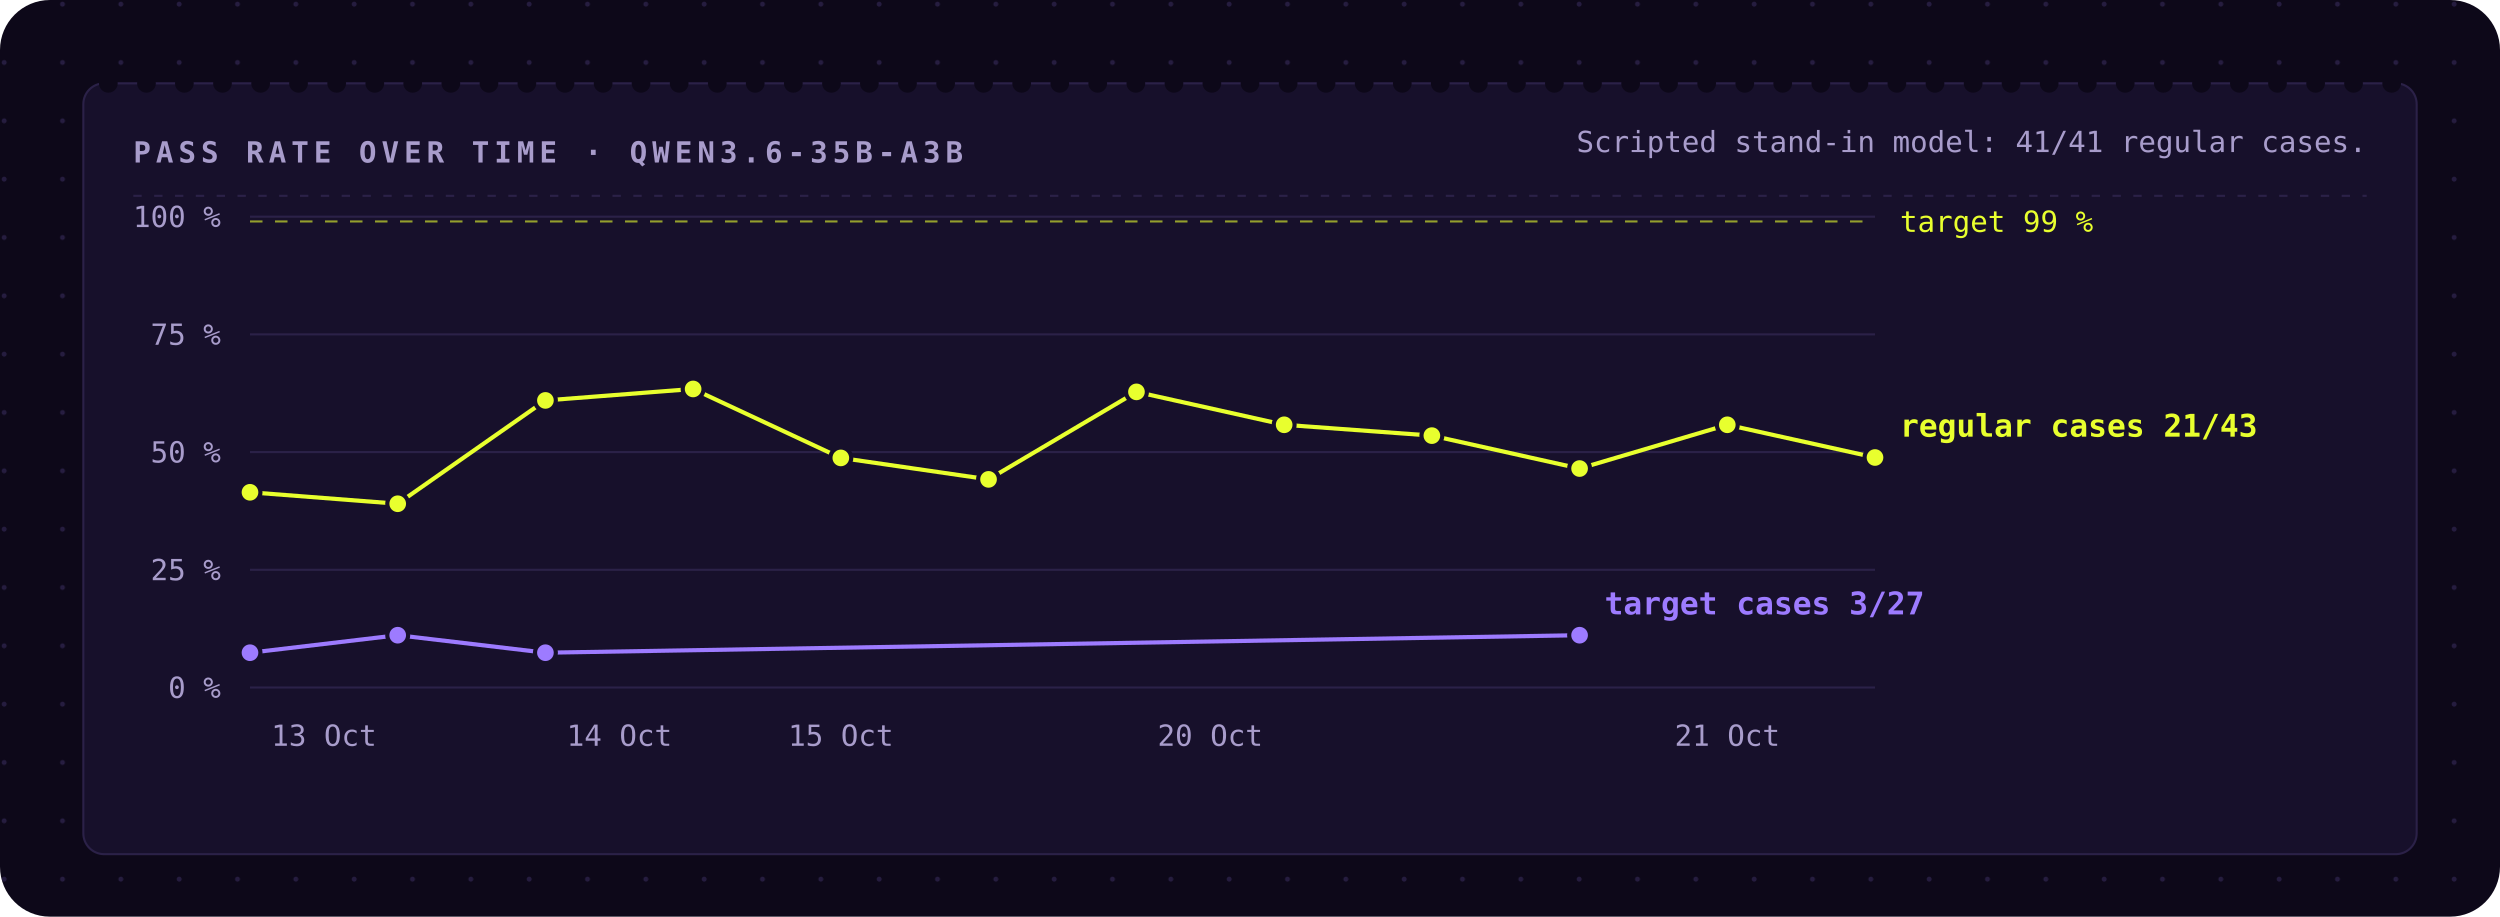
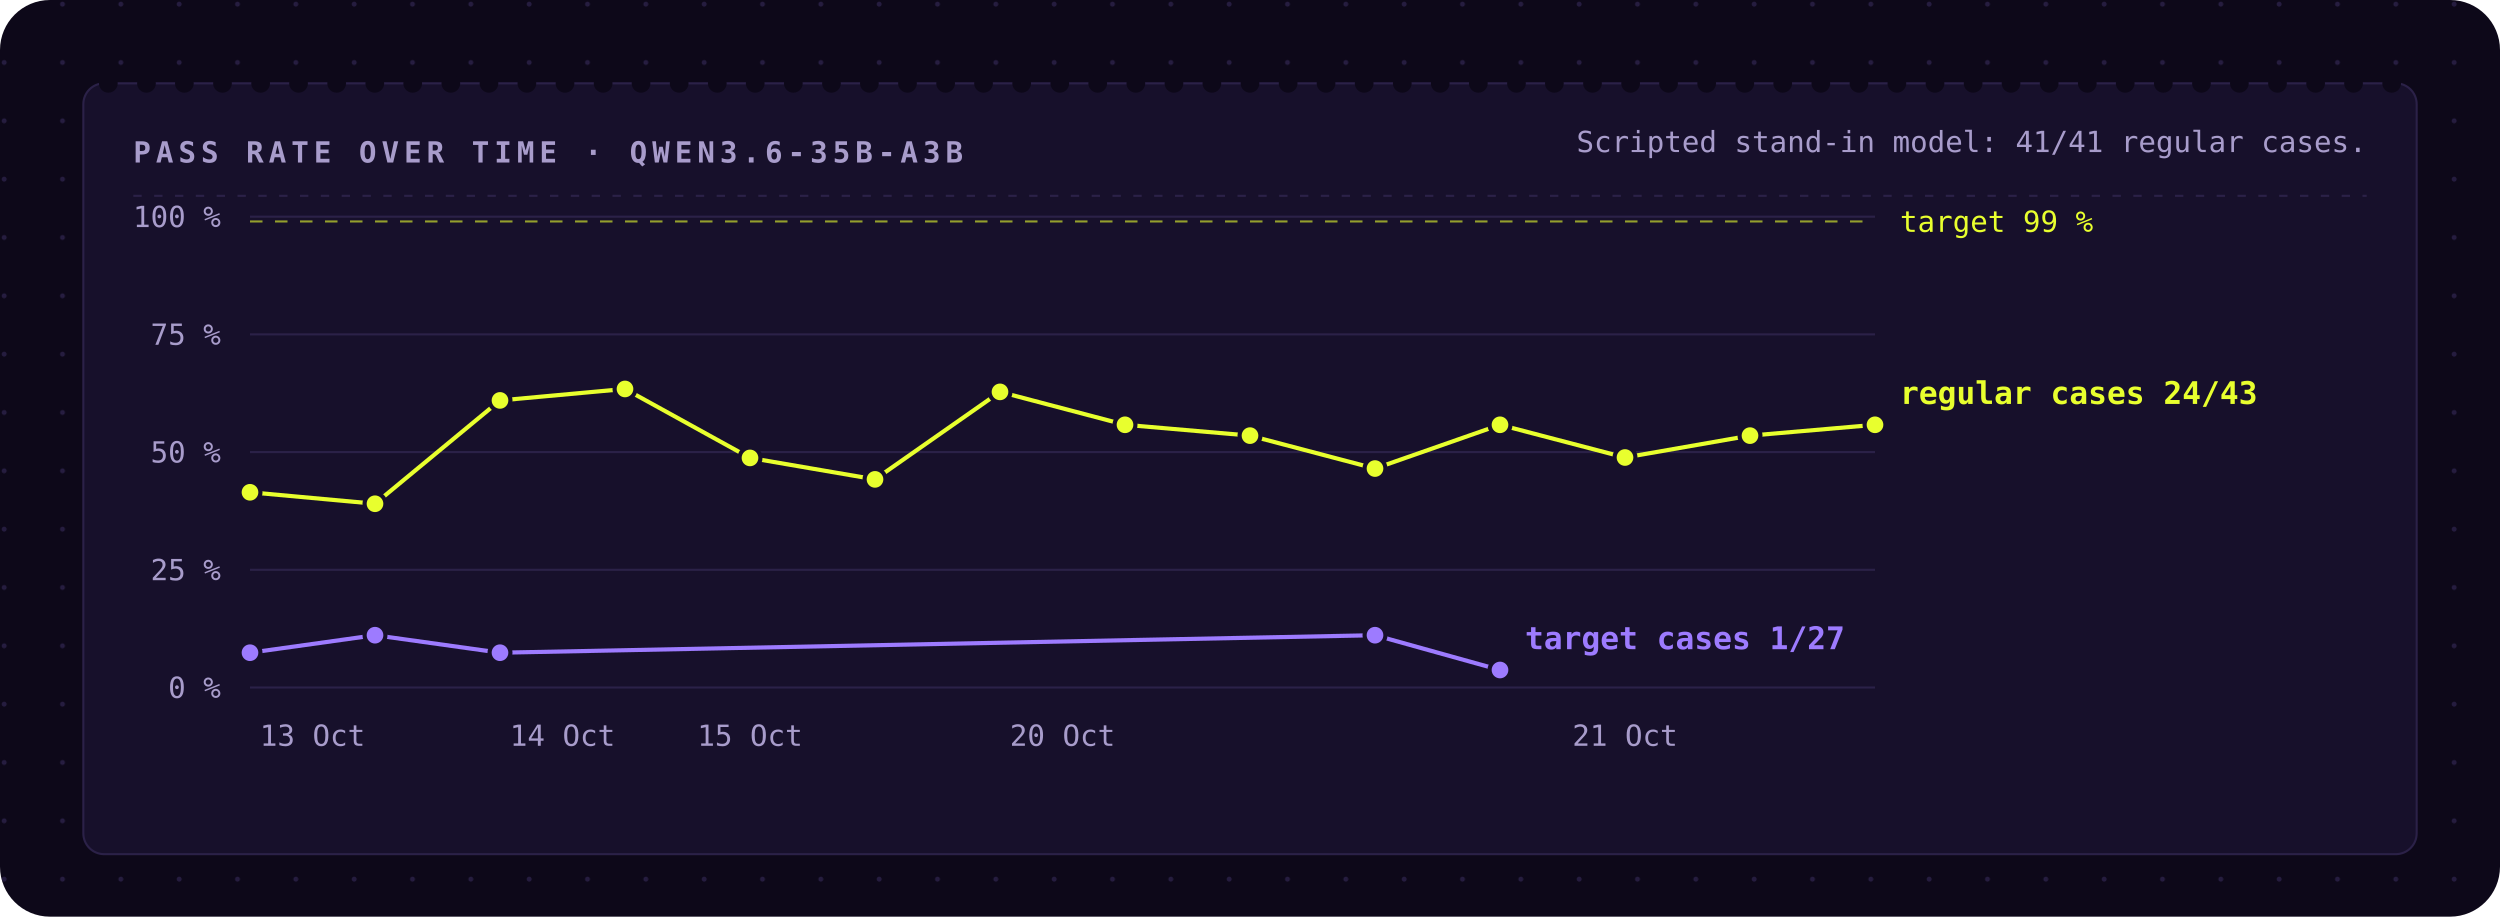
<svg xmlns="http://www.w3.org/2000/svg" width="1200" height="440" viewBox="0 0 1200 440" role="img" aria-labelledby="t d">
  <style>text{font-family:ui-monospace, 'JetBrains Mono', 'SF Mono', Menlo, Consolas, 'DejaVu Sans Mono', monospace}</style>
  <defs>
    <filter id="glow" filterUnits="userSpaceOnUse" x="0" y="0" width="1200" height="440">
      <feGaussianBlur stdDeviation="6" />
    </filter>
    <filter id="soft" filterUnits="userSpaceOnUse" x="0" y="0" width="1200" height="440">
      <feGaussianBlur stdDeviation="2.2" />
    </filter>
  </defs>
  <rect width="1200" height="440" rx="24" fill="#0D0819" />
  <pattern id="dots" width="28" height="28" patternUnits="userSpaceOnUse">
    <circle cx="2" cy="2" r="1.2" fill="#2B2148" />
  </pattern>
  <rect width="1200" height="440" rx="24" fill="url(#dots)" opacity="0.8" />
  <rect x="40" y="40" width="1120" height="370" rx="10" fill="#17102B" stroke="#2B2148" />
  <circle cx="52" cy="40" r="4.5" fill="#0D0819" />
  <circle cx="70.3" cy="40" r="4.5" fill="#0D0819" />
  <circle cx="88.5" cy="40" r="4.5" fill="#0D0819" />
  <circle cx="106.8" cy="40" r="4.5" fill="#0D0819" />
  <circle cx="125.1" cy="40" r="4.5" fill="#0D0819" />
  <circle cx="143.3" cy="40" r="4.5" fill="#0D0819" />
  <circle cx="161.6" cy="40" r="4.5" fill="#0D0819" />
  <circle cx="179.9" cy="40" r="4.5" fill="#0D0819" />
  <circle cx="198.1" cy="40" r="4.5" fill="#0D0819" />
  <circle cx="216.4" cy="40" r="4.5" fill="#0D0819" />
  <circle cx="234.7" cy="40" r="4.5" fill="#0D0819" />
  <circle cx="252.9" cy="40" r="4.5" fill="#0D0819" />
  <circle cx="271.2" cy="40" r="4.5" fill="#0D0819" />
  <circle cx="289.5" cy="40" r="4.5" fill="#0D0819" />
  <circle cx="307.7" cy="40" r="4.5" fill="#0D0819" />
  <circle cx="326" cy="40" r="4.5" fill="#0D0819" />
  <circle cx="344.3" cy="40" r="4.5" fill="#0D0819" />
  <circle cx="362.5" cy="40" r="4.5" fill="#0D0819" />
  <circle cx="380.8" cy="40" r="4.5" fill="#0D0819" />
  <circle cx="399.1" cy="40" r="4.5" fill="#0D0819" />
  <circle cx="417.3" cy="40" r="4.5" fill="#0D0819" />
  <circle cx="435.6" cy="40" r="4.5" fill="#0D0819" />
  <circle cx="453.9" cy="40" r="4.5" fill="#0D0819" />
  <circle cx="472.1" cy="40" r="4.5" fill="#0D0819" />
  <circle cx="490.4" cy="40" r="4.5" fill="#0D0819" />
  <circle cx="508.7" cy="40" r="4.5" fill="#0D0819" />
  <circle cx="526.9" cy="40" r="4.5" fill="#0D0819" />
  <circle cx="545.2" cy="40" r="4.5" fill="#0D0819" />
  <circle cx="563.5" cy="40" r="4.5" fill="#0D0819" />
  <circle cx="581.7" cy="40" r="4.5" fill="#0D0819" />
  <circle cx="600" cy="40" r="4.5" fill="#0D0819" />
  <circle cx="618.3" cy="40" r="4.5" fill="#0D0819" />
  <circle cx="636.5" cy="40" r="4.5" fill="#0D0819" />
  <circle cx="654.8" cy="40" r="4.5" fill="#0D0819" />
  <circle cx="673.1" cy="40" r="4.5" fill="#0D0819" />
  <circle cx="691.3" cy="40" r="4.5" fill="#0D0819" />
  <circle cx="709.6" cy="40" r="4.5" fill="#0D0819" />
  <circle cx="727.9" cy="40" r="4.5" fill="#0D0819" />
  <circle cx="746.1" cy="40" r="4.5" fill="#0D0819" />
  <circle cx="764.4" cy="40" r="4.5" fill="#0D0819" />
  <circle cx="782.7" cy="40" r="4.5" fill="#0D0819" />
  <circle cx="800.9" cy="40" r="4.5" fill="#0D0819" />
  <circle cx="819.2" cy="40" r="4.5" fill="#0D0819" />
  <circle cx="837.5" cy="40" r="4.5" fill="#0D0819" />
  <circle cx="855.7" cy="40" r="4.5" fill="#0D0819" />
  <circle cx="874" cy="40" r="4.5" fill="#0D0819" />
  <circle cx="892.3" cy="40" r="4.5" fill="#0D0819" />
  <circle cx="910.5" cy="40" r="4.5" fill="#0D0819" />
  <circle cx="928.8" cy="40" r="4.5" fill="#0D0819" />
  <circle cx="947.1" cy="40" r="4.5" fill="#0D0819" />
  <circle cx="965.3" cy="40" r="4.5" fill="#0D0819" />
  <circle cx="983.6" cy="40" r="4.5" fill="#0D0819" />
  <circle cx="1001.9" cy="40" r="4.5" fill="#0D0819" />
  <circle cx="1020.1" cy="40" r="4.5" fill="#0D0819" />
  <circle cx="1038.4" cy="40" r="4.5" fill="#0D0819" />
  <circle cx="1056.7" cy="40" r="4.5" fill="#0D0819" />
  <circle cx="1074.9" cy="40" r="4.5" fill="#0D0819" />
  <circle cx="1093.2" cy="40" r="4.5" fill="#0D0819" />
  <circle cx="1111.5" cy="40" r="4.5" fill="#0D0819" />
  <circle cx="1129.7" cy="40" r="4.5" fill="#0D0819" />
  <circle cx="1148" cy="40" r="4.5" fill="#0D0819" />
  <text x="64" y="78" font-size="14" fill="#A89CCB" font-weight="700" letter-spacing="2.4">PASS RATE OVER TIME · QWEN3.6-35B-A3B</text>
  <text x="1136" y="78" font-size="14" fill="#A89CCB" text-anchor="end" />
  <line x1="64" y1="94" x2="1136" y2="94" stroke="#2B2148" stroke-dasharray="4 6" />
  <line x1="120" y1="330" x2="900" y2="330" stroke="#2B2148" />
  <text x="106" y="335" font-size="14" fill="#A89CCB" text-anchor="end">0 %</text>
  <line x1="120" y1="273.5" x2="900" y2="273.5" stroke="#2B2148" />
  <text x="106" y="278.5" font-size="14" fill="#A89CCB" text-anchor="end">25 %</text>
  <line x1="120" y1="217" x2="900" y2="217" stroke="#2B2148" />
  <text x="106" y="222" font-size="14" fill="#A89CCB" text-anchor="end">50 %</text>
  <line x1="120" y1="160.5" x2="900" y2="160.5" stroke="#2B2148" />
  <text x="106" y="165.5" font-size="14" fill="#A89CCB" text-anchor="end">75 %</text>
  <line x1="120" y1="104" x2="900" y2="104" stroke="#2B2148" />
  <text x="106" y="109" font-size="14" fill="#A89CCB" text-anchor="end">100 %</text>
  <line x1="120" y1="106.3" x2="900" y2="106.3" stroke="#E8FF2E" stroke-dasharray="6 6" opacity="0.6" />
  <text x="912" y="111.3" font-size="14" fill="#E8FF2E">target 99 %</text>
-   <text x="155.5" y="358" font-size="14" fill="#A89CCB" text-anchor="middle">13 Oct</text>
-   <text x="297.3" y="358" font-size="14" fill="#A89CCB" text-anchor="middle">14 Oct</text>
-   <text x="403.6" y="358" font-size="14" fill="#A89CCB" text-anchor="middle">15 Oct</text>
-   <text x="580.9" y="358" font-size="14" fill="#A89CCB" text-anchor="middle">20 Oct</text>
-   <text x="829.1" y="358" font-size="14" fill="#A89CCB" text-anchor="middle">21 Oct</text>
-   <path d="M120 236.3 L190.9 241.8 L261.8 192.2 L332.7 186.7 L403.6 219.8 L474.5 230.1 L545.5 188.1 L616.4 203.9 L687.3 209.1 L758.2 224.9 L829.1 203.9 L900 219.6" fill="none" stroke="#E8FF2E" stroke-width="2" stroke-linejoin="round" />
+   <text x="150" y="358" font-size="14" fill="#A89CCB" text-anchor="middle">13 Oct</text>
+   <text x="270" y="358" font-size="14" fill="#A89CCB" text-anchor="middle">14 Oct</text>
+   <text x="360" y="358" font-size="14" fill="#A89CCB" text-anchor="middle">15 Oct</text>
+   <text x="510" y="358" font-size="14" fill="#A89CCB" text-anchor="middle">20 Oct</text>
+   <text x="780" y="358" font-size="14" fill="#A89CCB" text-anchor="middle">21 Oct</text>
+   <path d="M120 236.3 L180 241.8 L240 192.2 L300 186.7 L360 219.8 L420 230.1 L480 188.1 L540 203.9 L600 209.1 L660 224.9 L720 203.9 L780 219.6 L840 209.1 L900 203.9" fill="none" stroke="#E8FF2E" stroke-width="2" stroke-linejoin="round" />
  <circle cx="120" cy="236.3" r="5" fill="#E8FF2E" stroke="#17102B" stroke-width="2" />
-   <circle cx="190.9" cy="241.8" r="5" fill="#E8FF2E" stroke="#17102B" stroke-width="2" />
-   <circle cx="261.8" cy="192.2" r="5" fill="#E8FF2E" stroke="#17102B" stroke-width="2" />
-   <circle cx="332.7" cy="186.7" r="5" fill="#E8FF2E" stroke="#17102B" stroke-width="2" />
-   <circle cx="403.6" cy="219.8" r="5" fill="#E8FF2E" stroke="#17102B" stroke-width="2" />
-   <circle cx="474.5" cy="230.1" r="5" fill="#E8FF2E" stroke="#17102B" stroke-width="2" />
-   <circle cx="545.5" cy="188.1" r="5" fill="#E8FF2E" stroke="#17102B" stroke-width="2" />
-   <circle cx="616.4" cy="203.9" r="5" fill="#E8FF2E" stroke="#17102B" stroke-width="2" />
-   <circle cx="687.3" cy="209.1" r="5" fill="#E8FF2E" stroke="#17102B" stroke-width="2" />
-   <circle cx="758.2" cy="224.9" r="5" fill="#E8FF2E" stroke="#17102B" stroke-width="2" />
-   <circle cx="829.1" cy="203.9" r="5" fill="#E8FF2E" stroke="#17102B" stroke-width="2" />
-   <circle cx="900" cy="219.6" r="5" fill="#E8FF2E" stroke="#17102B" stroke-width="2" />
-   <text x="912" y="209.6" font-size="15" fill="#E8FF2E" font-weight="700">regular cases 21/43</text>
-   <path d="M120 313.3 L190.9 304.9 L261.8 313.3 L758.2 304.9" fill="none" stroke="#9D7BFF" stroke-width="2" stroke-linejoin="round" />
+   <circle cx="180" cy="241.8" r="5" fill="#E8FF2E" stroke="#17102B" stroke-width="2" />
+   <circle cx="240" cy="192.2" r="5" fill="#E8FF2E" stroke="#17102B" stroke-width="2" />
+   <circle cx="300" cy="186.7" r="5" fill="#E8FF2E" stroke="#17102B" stroke-width="2" />
+   <circle cx="360" cy="219.8" r="5" fill="#E8FF2E" stroke="#17102B" stroke-width="2" />
+   <circle cx="420" cy="230.1" r="5" fill="#E8FF2E" stroke="#17102B" stroke-width="2" />
+   <circle cx="480" cy="188.1" r="5" fill="#E8FF2E" stroke="#17102B" stroke-width="2" />
+   <circle cx="540" cy="203.9" r="5" fill="#E8FF2E" stroke="#17102B" stroke-width="2" />
+   <circle cx="600" cy="209.1" r="5" fill="#E8FF2E" stroke="#17102B" stroke-width="2" />
+   <circle cx="660" cy="224.9" r="5" fill="#E8FF2E" stroke="#17102B" stroke-width="2" />
+   <circle cx="720" cy="203.9" r="5" fill="#E8FF2E" stroke="#17102B" stroke-width="2" />
+   <circle cx="780" cy="219.6" r="5" fill="#E8FF2E" stroke="#17102B" stroke-width="2" />
+   <circle cx="840" cy="209.1" r="5" fill="#E8FF2E" stroke="#17102B" stroke-width="2" />
+   <circle cx="900" cy="203.9" r="5" fill="#E8FF2E" stroke="#17102B" stroke-width="2" />
+   <text x="912" y="193.9" font-size="15" fill="#E8FF2E" font-weight="700">regular cases 24/43</text>
+   <path d="M120 313.3 L180 304.9 L240 313.3 L660 304.9 L720 321.6" fill="none" stroke="#9D7BFF" stroke-width="2" stroke-linejoin="round" />
  <circle cx="120" cy="313.3" r="5" fill="#9D7BFF" stroke="#17102B" stroke-width="2" />
-   <circle cx="190.9" cy="304.9" r="5" fill="#9D7BFF" stroke="#17102B" stroke-width="2" />
-   <circle cx="261.8" cy="313.3" r="5" fill="#9D7BFF" stroke="#17102B" stroke-width="2" />
-   <circle cx="758.2" cy="304.9" r="5" fill="#9D7BFF" stroke="#17102B" stroke-width="2" />
-   <text x="770.2" y="294.9" font-size="15" fill="#9D7BFF" font-weight="700">target cases 3/27</text>
+   <circle cx="180" cy="304.9" r="5" fill="#9D7BFF" stroke="#17102B" stroke-width="2" />
+   <circle cx="240" cy="313.3" r="5" fill="#9D7BFF" stroke="#17102B" stroke-width="2" />
+   <circle cx="660" cy="304.9" r="5" fill="#9D7BFF" stroke="#17102B" stroke-width="2" />
+   <circle cx="720" cy="321.6" r="5" fill="#9D7BFF" stroke="#17102B" stroke-width="2" />
+   <text x="732" y="311.6" font-size="15" fill="#9D7BFF" font-weight="700">target cases 1/27</text>
  <text x="1136" y="73" font-size="14" fill="#A89CCB" text-anchor="end">Scripted stand-in model: 41/41 regular cases.</text>
</svg>
